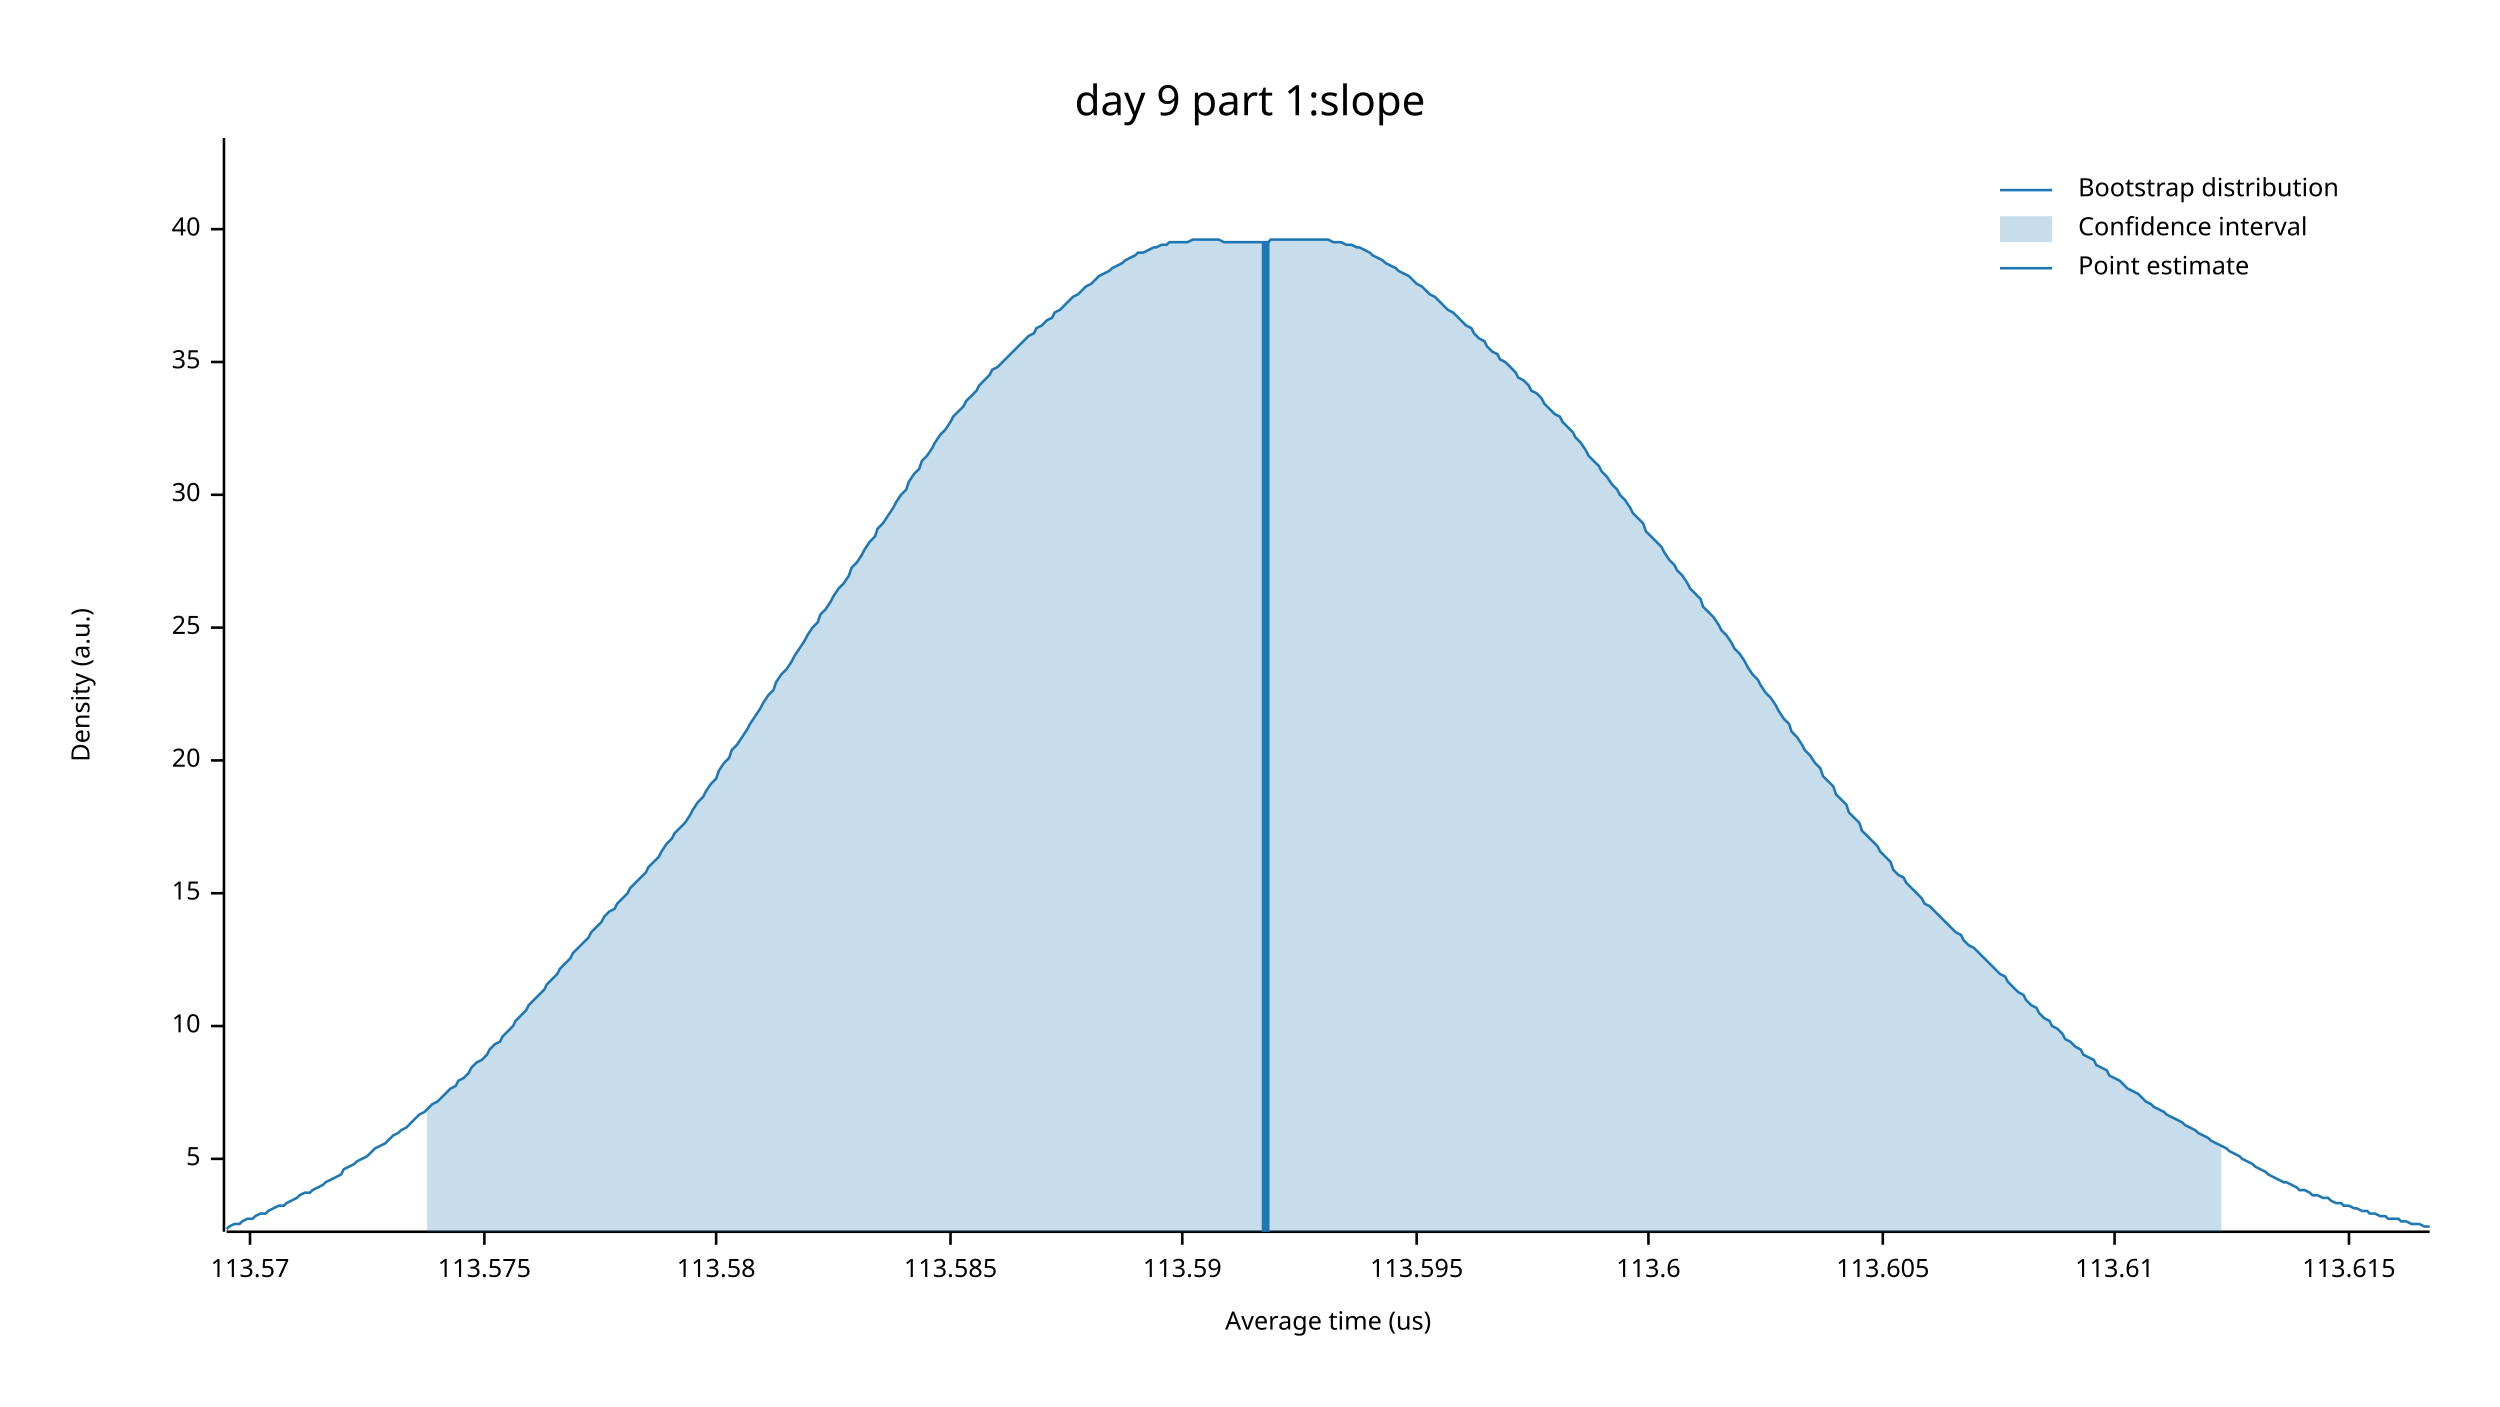
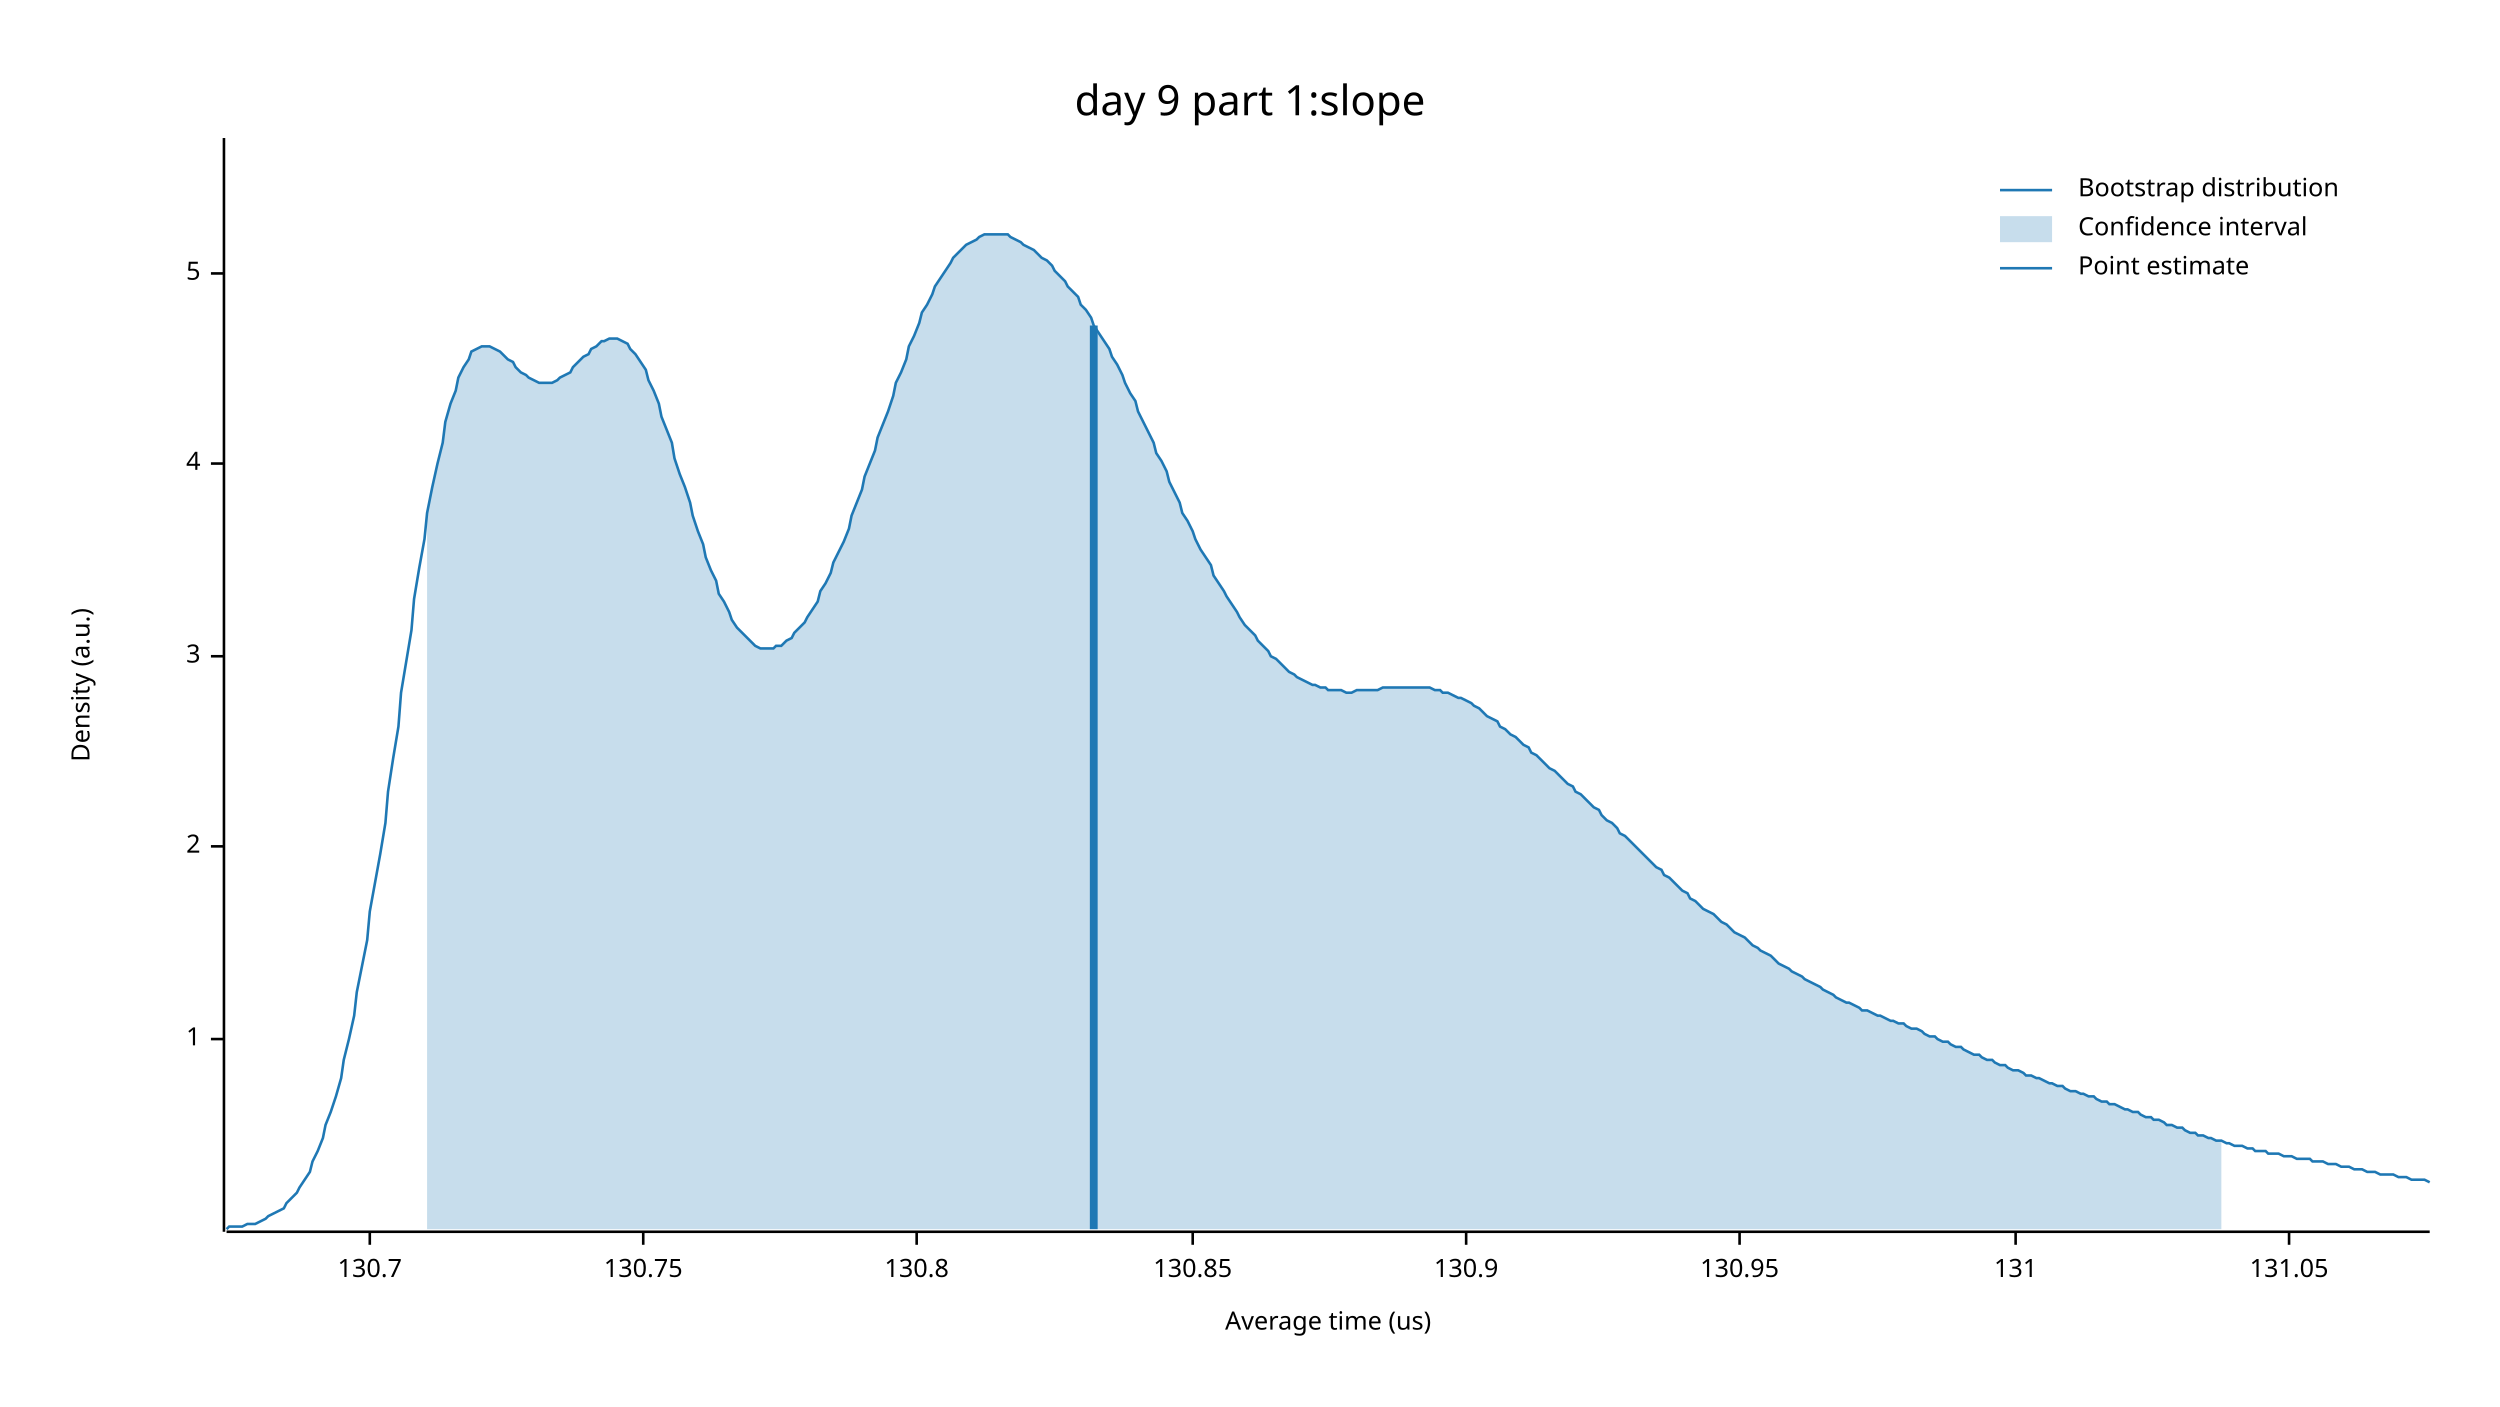
<svg xmlns="http://www.w3.org/2000/svg" width="960" height="540" viewBox="0 0 960 540">
  <text x="480" y="32" dy="0.76em" text-anchor="middle" font-family="sans-serif" font-size="16.129" opacity="1" fill="#000000">
day 9 part 1:slope
</text>
  <text x="27" y="263" dy="0.76em" text-anchor="middle" font-family="sans-serif" font-size="9.677" opacity="1" fill="#000000" transform="rotate(270, 27, 263)">
Density (a.u.)
</text>
  <text x="510" y="513" dy="-0.5ex" text-anchor="middle" font-family="sans-serif" font-size="9.677" opacity="1" fill="#000000">
Average time (us)
</text>
  <polyline fill="none" opacity="1" stroke="#000000" stroke-width="1" points="86,53 86,473 " />
-   <text x="77" y="445" dy="0.5ex" text-anchor="end" font-family="sans-serif" font-size="9.677" opacity="1" fill="#000000">
+   <text x="77" y="399" dy="0.5ex" text-anchor="end" font-family="sans-serif" font-size="9.677" opacity="1" fill="#000000">
+ 1
+ </text>
+   <polyline fill="none" opacity="1" stroke="#000000" stroke-width="1" points="81,399 86,399 " />
+   <text x="77" y="325" dy="0.5ex" text-anchor="end" font-family="sans-serif" font-size="9.677" opacity="1" fill="#000000">
+ 2
+ </text>
+   <polyline fill="none" opacity="1" stroke="#000000" stroke-width="1" points="81,325 86,325 " />
+   <text x="77" y="252" dy="0.5ex" text-anchor="end" font-family="sans-serif" font-size="9.677" opacity="1" fill="#000000">
+ 3
+ </text>
+   <polyline fill="none" opacity="1" stroke="#000000" stroke-width="1" points="81,252 86,252 " />
+   <text x="77" y="178" dy="0.5ex" text-anchor="end" font-family="sans-serif" font-size="9.677" opacity="1" fill="#000000">
+ 4
+ </text>
+   <polyline fill="none" opacity="1" stroke="#000000" stroke-width="1" points="81,178 86,178 " />
+   <text x="77" y="105" dy="0.5ex" text-anchor="end" font-family="sans-serif" font-size="9.677" opacity="1" fill="#000000">
5
</text>
-   <polyline fill="none" opacity="1" stroke="#000000" stroke-width="1" points="81,445 86,445 " />
-   <text x="77" y="394" dy="0.5ex" text-anchor="end" font-family="sans-serif" font-size="9.677" opacity="1" fill="#000000">
- 10
+   <polyline fill="none" opacity="1" stroke="#000000" stroke-width="1" points="81,105 86,105 " />
+   <polyline fill="none" opacity="1" stroke="#000000" stroke-width="1" points="87,473 933,473 " />
+   <text x="142" y="483" dy="0.76em" text-anchor="middle" font-family="sans-serif" font-size="9.677" opacity="1" fill="#000000">
+ 130.7
</text>
-   <polyline fill="none" opacity="1" stroke="#000000" stroke-width="1" points="81,394 86,394 " />
-   <text x="77" y="343" dy="0.5ex" text-anchor="end" font-family="sans-serif" font-size="9.677" opacity="1" fill="#000000">
- 15
+   <polyline fill="none" opacity="1" stroke="#000000" stroke-width="1" points="142,473 142,478 " />
+   <text x="247" y="483" dy="0.76em" text-anchor="middle" font-family="sans-serif" font-size="9.677" opacity="1" fill="#000000">
+ 130.75
</text>
-   <polyline fill="none" opacity="1" stroke="#000000" stroke-width="1" points="81,343 86,343 " />
-   <text x="77" y="292" dy="0.5ex" text-anchor="end" font-family="sans-serif" font-size="9.677" opacity="1" fill="#000000">
- 20
+   <polyline fill="none" opacity="1" stroke="#000000" stroke-width="1" points="247,473 247,478 " />
+   <text x="352" y="483" dy="0.76em" text-anchor="middle" font-family="sans-serif" font-size="9.677" opacity="1" fill="#000000">
+ 130.8
</text>
-   <polyline fill="none" opacity="1" stroke="#000000" stroke-width="1" points="81,292 86,292 " />
-   <text x="77" y="241" dy="0.5ex" text-anchor="end" font-family="sans-serif" font-size="9.677" opacity="1" fill="#000000">
- 25
+   <polyline fill="none" opacity="1" stroke="#000000" stroke-width="1" points="352,473 352,478 " />
+   <text x="458" y="483" dy="0.76em" text-anchor="middle" font-family="sans-serif" font-size="9.677" opacity="1" fill="#000000">
+ 130.85
</text>
-   <polyline fill="none" opacity="1" stroke="#000000" stroke-width="1" points="81,241 86,241 " />
-   <text x="77" y="190" dy="0.5ex" text-anchor="end" font-family="sans-serif" font-size="9.677" opacity="1" fill="#000000">
- 30
+   <polyline fill="none" opacity="1" stroke="#000000" stroke-width="1" points="458,473 458,478 " />
+   <text x="563" y="483" dy="0.76em" text-anchor="middle" font-family="sans-serif" font-size="9.677" opacity="1" fill="#000000">
+ 130.9
</text>
-   <polyline fill="none" opacity="1" stroke="#000000" stroke-width="1" points="81,190 86,190 " />
-   <text x="77" y="139" dy="0.5ex" text-anchor="end" font-family="sans-serif" font-size="9.677" opacity="1" fill="#000000">
- 35
+   <polyline fill="none" opacity="1" stroke="#000000" stroke-width="1" points="563,473 563,478 " />
+   <text x="668" y="483" dy="0.76em" text-anchor="middle" font-family="sans-serif" font-size="9.677" opacity="1" fill="#000000">
+ 130.95
</text>
-   <polyline fill="none" opacity="1" stroke="#000000" stroke-width="1" points="81,139 86,139 " />
-   <text x="77" y="88" dy="0.5ex" text-anchor="end" font-family="sans-serif" font-size="9.677" opacity="1" fill="#000000">
- 40
+   <polyline fill="none" opacity="1" stroke="#000000" stroke-width="1" points="668,473 668,478 " />
+   <text x="774" y="483" dy="0.76em" text-anchor="middle" font-family="sans-serif" font-size="9.677" opacity="1" fill="#000000">
+ 131
</text>
-   <polyline fill="none" opacity="1" stroke="#000000" stroke-width="1" points="81,88 86,88 " />
-   <polyline fill="none" opacity="1" stroke="#000000" stroke-width="1" points="87,473 933,473 " />
-   <text x="96" y="483" dy="0.76em" text-anchor="middle" font-family="sans-serif" font-size="9.677" opacity="1" fill="#000000">
- 113.57
+   <polyline fill="none" opacity="1" stroke="#000000" stroke-width="1" points="774,473 774,478 " />
+   <text x="879" y="483" dy="0.76em" text-anchor="middle" font-family="sans-serif" font-size="9.677" opacity="1" fill="#000000">
+ 131.05
</text>
-   <polyline fill="none" opacity="1" stroke="#000000" stroke-width="1" points="96,473 96,478 " />
-   <text x="186" y="483" dy="0.76em" text-anchor="middle" font-family="sans-serif" font-size="9.677" opacity="1" fill="#000000">
- 113.575
- </text>
-   <polyline fill="none" opacity="1" stroke="#000000" stroke-width="1" points="186,473 186,478 " />
-   <text x="275" y="483" dy="0.76em" text-anchor="middle" font-family="sans-serif" font-size="9.677" opacity="1" fill="#000000">
- 113.58
- </text>
-   <polyline fill="none" opacity="1" stroke="#000000" stroke-width="1" points="275,473 275,478 " />
-   <text x="365" y="483" dy="0.76em" text-anchor="middle" font-family="sans-serif" font-size="9.677" opacity="1" fill="#000000">
- 113.585
- </text>
-   <polyline fill="none" opacity="1" stroke="#000000" stroke-width="1" points="365,473 365,478 " />
-   <text x="454" y="483" dy="0.76em" text-anchor="middle" font-family="sans-serif" font-size="9.677" opacity="1" fill="#000000">
- 113.59
- </text>
-   <polyline fill="none" opacity="1" stroke="#000000" stroke-width="1" points="454,473 454,478 " />
-   <text x="544" y="483" dy="0.76em" text-anchor="middle" font-family="sans-serif" font-size="9.677" opacity="1" fill="#000000">
- 113.595
- </text>
-   <polyline fill="none" opacity="1" stroke="#000000" stroke-width="1" points="544,473 544,478 " />
-   <text x="633" y="483" dy="0.76em" text-anchor="middle" font-family="sans-serif" font-size="9.677" opacity="1" fill="#000000">
- 113.6
- </text>
-   <polyline fill="none" opacity="1" stroke="#000000" stroke-width="1" points="633,473 633,478 " />
-   <text x="723" y="483" dy="0.76em" text-anchor="middle" font-family="sans-serif" font-size="9.677" opacity="1" fill="#000000">
- 113.605
- </text>
-   <polyline fill="none" opacity="1" stroke="#000000" stroke-width="1" points="723,473 723,478 " />
-   <text x="812" y="483" dy="0.76em" text-anchor="middle" font-family="sans-serif" font-size="9.677" opacity="1" fill="#000000">
- 113.61
- </text>
-   <polyline fill="none" opacity="1" stroke="#000000" stroke-width="1" points="812,473 812,478 " />
-   <text x="902" y="483" dy="0.76em" text-anchor="middle" font-family="sans-serif" font-size="9.677" opacity="1" fill="#000000">
- 113.615
- </text>
-   <polyline fill="none" opacity="1" stroke="#000000" stroke-width="1" points="902,473 902,478 " />
-   <polyline fill="none" opacity="1" stroke="#1F78B4" stroke-width="1" points="87,472 88,471 90,470 92,470 93,469 95,468 97,468 98,467 100,466 102,466 103,465 105,464 107,463 109,463 110,462 112,461 114,460 115,459 117,458 119,458 120,457 122,456 124,455 125,454 127,453 129,452 131,451 132,449 134,448 136,447 137,446 139,445 141,444 142,443 144,441 146,440 148,439 149,438 151,436 153,435 154,434 156,433 158,431 159,430 161,428 163,427 164,426 166,424 168,423 170,421 171,420 173,418 175,417 176,415 178,414 180,412 181,410 183,408 185,407 187,405 188,403 190,401 192,400 193,398 195,396 197,394 198,392 200,390 202,388 203,386 205,384 207,382 209,380 210,378 212,376 214,374 215,372 217,370 219,368 220,366 222,364 224,362 226,360 227,358 229,356 231,354 232,352 234,350 236,349 237,347 239,345 241,343 242,341 244,339 246,337 248,335 249,333 251,331 253,329 254,327 256,324 258,322 259,320 261,318 263,316 265,313 266,311 268,308 270,306 271,304 273,301 275,299 276,296 278,293 280,291 281,288 283,286 285,283 287,280 288,278 290,275 292,272 293,270 295,267 297,265 298,262 300,259 302,257 304,254 305,252 307,249 309,246 310,244 312,241 314,239 315,236 317,234 319,231 320,229 322,226 324,224 326,221 327,218 329,216 331,213 332,211 334,208 336,206 337,203 339,201 341,198 343,195 344,193 346,190 348,188 349,185 351,182 353,180 354,177 356,175 358,172 359,170 361,167 363,165 365,162 366,160 368,158 370,156 371,154 373,152 375,150 376,148 378,146 380,144 381,142 383,141 385,139 387,137 388,136 390,134 392,132 393,131 395,129 397,128 398,126 400,125 402,123 404,122 405,120 407,119 409,117 410,116 412,114 414,113 415,112 417,110 419,109 420,108 422,106 424,105 426,104 427,103 429,102 431,101 432,100 434,99 436,98 437,97 439,97 441,96 443,95 444,95 446,94 448,94 449,93 451,93 453,93 454,93 456,93 458,92 459,92 461,92 463,92 465,92 466,92 468,92 470,93 471,93 473,93 475,93 476,93 478,93 480,93 482,93 483,93 485,93 487,93 488,92 490,92 492,92 493,92 495,92 497,92 498,92 500,92 502,92 504,92 505,92 507,92 509,92 510,92 512,93 514,93 515,93 517,94 519,94 521,95 522,95 524,96 526,97 527,98 529,99 531,100 532,101 534,102 536,103 537,104 539,105 541,106 543,108 544,109 546,110 548,112 549,113 551,114 553,116 554,117 556,119 558,120 560,122 561,123 563,125 565,126 566,128 568,130 570,131 571,133 573,135 575,136 576,138 578,139 580,141 582,143 583,145 585,146 587,148 588,150 590,151 592,153 593,155 595,157 597,159 599,160 600,162 602,164 604,166 605,168 607,170 609,173 610,175 612,177 614,179 615,181 617,183 619,186 621,188 622,190 624,192 626,195 627,197 629,199 631,201 632,204 634,206 636,208 638,210 639,212 641,215 643,217 644,219 646,221 648,224 649,226 651,228 653,230 654,233 656,235 658,237 660,240 661,242 663,244 665,247 666,249 668,251 670,254 671,256 673,259 675,261 676,263 678,266 680,268 682,271 683,273 685,276 687,278 688,281 690,283 692,286 693,288 695,290 697,293 699,295 700,298 702,300 704,302 705,305 707,307 709,309 710,312 712,314 714,316 715,319 717,321 719,323 721,325 722,327 724,329 726,331 727,334 729,336 731,337 732,339 734,341 736,343 738,345 739,347 741,348 743,350 744,351 746,353 748,355 749,356 751,358 753,359 754,361 756,363 758,364 760,366 761,367 763,369 765,371 766,372 768,374 770,375 771,377 773,379 775,381 777,382 778,384 780,386 782,387 783,389 785,391 787,392 788,394 790,395 792,397 793,399 795,400 797,402 799,403 800,405 802,406 804,407 805,409 807,410 809,411 810,413 812,414 814,415 816,417 817,418 819,419 821,420 822,421 824,423 826,424 827,425 829,426 831,427 832,428 834,429 836,430 838,431 839,432 841,433 843,434 844,435 846,436 848,437 849,438 851,439 853,440 855,441 856,442 858,443 860,444 861,445 863,446 865,447 866,448 868,449 870,450 871,451 873,452 875,453 877,454 878,454 880,455 882,456 883,457 885,457 887,458 888,459 890,459 892,460 894,460 895,461 897,462 899,462 900,463 902,463 904,464 905,464 907,465 909,465 910,466 912,466 914,467 916,467 917,468 919,468 921,468 922,469 924,469 926,470 927,470 929,470 931,471 933,471 " />
-   <polygon opacity="0.25" fill="#1F78B4" points="164,426 166,424 168,423 170,421 171,420 173,418 175,417 176,415 178,414 180,412 181,410 183,408 185,407 187,405 188,403 190,401 192,400 193,398 195,396 197,394 198,392 200,390 202,388 203,386 205,384 207,382 209,380 210,378 212,376 214,374 215,372 217,370 219,368 220,366 222,364 224,362 226,360 227,358 229,356 231,354 232,352 234,350 236,349 237,347 239,345 241,343 242,341 244,339 246,337 248,335 249,333 251,331 253,329 254,327 256,324 258,322 259,320 261,318 263,316 265,313 266,311 268,308 270,306 271,304 273,301 275,299 276,296 278,293 280,291 281,288 283,286 285,283 287,280 288,278 290,275 292,272 293,270 295,267 297,265 298,262 300,259 302,257 304,254 305,252 307,249 309,246 310,244 312,241 314,239 315,236 317,234 319,231 320,229 322,226 324,224 326,221 327,218 329,216 331,213 332,211 334,208 336,206 337,203 339,201 341,198 343,195 344,193 346,190 348,188 349,185 351,182 353,180 354,177 356,175 358,172 359,170 361,167 363,165 365,162 366,160 368,158 370,156 371,154 373,152 375,150 376,148 378,146 380,144 381,142 383,141 385,139 387,137 388,136 390,134 392,132 393,131 395,129 397,128 398,126 400,125 402,123 404,122 405,120 407,119 409,117 410,116 412,114 414,113 415,112 417,110 419,109 420,108 422,106 424,105 426,104 427,103 429,102 431,101 432,100 434,99 436,98 437,97 439,97 441,96 443,95 444,95 446,94 448,94 449,93 451,93 453,93 454,93 456,93 458,92 459,92 461,92 463,92 465,92 466,92 468,92 470,93 471,93 473,93 475,93 476,93 478,93 480,93 482,93 483,93 485,93 487,93 488,92 490,92 492,92 493,92 495,92 497,92 498,92 500,92 502,92 504,92 505,92 507,92 509,92 510,92 512,93 514,93 515,93 517,94 519,94 521,95 522,95 524,96 526,97 527,98 529,99 531,100 532,101 534,102 536,103 537,104 539,105 541,106 543,108 544,109 546,110 548,112 549,113 551,114 553,116 554,117 556,119 558,120 560,122 561,123 563,125 565,126 566,128 568,130 570,131 571,133 573,135 575,136 576,138 578,139 580,141 582,143 583,145 585,146 587,148 588,150 590,151 592,153 593,155 595,157 597,159 599,160 600,162 602,164 604,166 605,168 607,170 609,173 610,175 612,177 614,179 615,181 617,183 619,186 621,188 622,190 624,192 626,195 627,197 629,199 631,201 632,204 634,206 636,208 638,210 639,212 641,215 643,217 644,219 646,221 648,224 649,226 651,228 653,230 654,233 656,235 658,237 660,240 661,242 663,244 665,247 666,249 668,251 670,254 671,256 673,259 675,261 676,263 678,266 680,268 682,271 683,273 685,276 687,278 688,281 690,283 692,286 693,288 695,290 697,293 699,295 700,298 702,300 704,302 705,305 707,307 709,309 710,312 712,314 714,316 715,319 717,321 719,323 721,325 722,327 724,329 726,331 727,334 729,336 731,337 732,339 734,341 736,343 738,345 739,347 741,348 743,350 744,351 746,353 748,355 749,356 751,358 753,359 754,361 756,363 758,364 760,366 761,367 763,369 765,371 766,372 768,374 770,375 771,377 773,379 775,381 777,382 778,384 780,386 782,387 783,389 785,391 787,392 788,394 790,395 792,397 793,399 795,400 797,402 799,403 800,405 802,406 804,407 805,409 807,410 809,411 810,413 812,414 814,415 816,417 817,418 819,419 821,420 822,421 824,423 826,424 827,425 829,426 831,427 832,428 834,429 836,430 838,431 839,432 841,433 843,434 844,435 846,436 848,437 849,438 851,439 853,440 853,473 164,473 " />
-   <polyline fill="none" opacity="1" stroke="#1F78B4" stroke-width="3" points="486,473 486,93 " />
+   <polyline fill="none" opacity="1" stroke="#000000" stroke-width="1" points="879,473 879,478 " />
+   <polyline fill="none" opacity="1" stroke="#1F78B4" stroke-width="1" points="87,472 88,471 90,471 92,471 93,471 95,470 97,470 98,470 100,469 102,468 103,467 105,466 107,465 109,464 110,462 112,460 114,458 115,456 117,453 119,450 120,446 122,442 124,437 125,432 127,427 129,421 131,414 132,407 134,399 136,390 137,381 139,371 141,361 142,350 144,339 146,328 148,316 149,304 151,291 153,279 154,266 156,254 158,242 159,230 161,218 163,207 164,197 166,187 168,178 170,170 171,162 173,155 175,150 176,145 178,141 180,138 181,135 183,134 185,133 187,133 188,133 190,134 192,135 193,136 195,138 197,139 198,141 200,143 202,144 203,145 205,146 207,147 209,147 210,147 212,147 214,146 215,145 217,144 219,143 220,141 222,139 224,137 226,136 227,134 229,133 231,131 232,131 234,130 236,130 237,130 239,131 241,132 242,134 244,136 246,139 248,142 249,146 251,150 253,155 254,160 256,165 258,170 259,176 261,182 263,187 265,193 266,198 268,204 270,209 271,214 273,219 275,223 276,228 278,231 280,235 281,238 283,241 285,243 287,245 288,246 290,248 292,249 293,249 295,249 297,249 298,248 300,248 302,246 304,245 305,243 307,241 309,239 310,237 312,234 314,231 315,227 317,224 319,220 320,216 322,212 324,208 326,203 327,198 329,193 331,188 332,183 334,178 336,173 337,168 339,163 341,158 343,152 344,147 346,143 348,138 349,133 351,129 353,124 354,120 356,117 358,113 359,110 361,107 363,104 365,101 366,99 368,97 370,95 371,94 373,93 375,92 376,91 378,90 380,90 381,90 383,90 385,90 387,90 388,91 390,92 392,93 393,94 395,95 397,96 398,97 400,99 402,100 404,102 405,104 407,106 409,108 410,110 412,112 414,114 415,117 417,119 419,122 420,125 422,128 424,131 426,134 427,137 429,140 431,144 432,147 434,151 436,154 437,158 439,162 441,166 443,170 444,174 446,177 448,181 449,185 451,189 453,193 454,197 456,200 458,204 459,207 461,211 463,214 465,217 466,221 468,224 470,227 471,229 473,232 475,235 476,237 478,240 480,242 482,244 483,246 485,248 487,250 488,252 490,253 492,255 493,256 495,258 497,259 498,260 500,261 502,262 504,263 505,263 507,264 509,264 510,265 512,265 514,265 515,265 517,266 519,266 521,265 522,265 524,265 526,265 527,265 529,265 531,264 532,264 534,264 536,264 537,264 539,264 541,264 543,264 544,264 546,264 548,264 549,264 551,265 553,265 554,266 556,266 558,267 560,268 561,268 563,269 565,270 566,271 568,272 570,274 571,275 573,276 575,277 576,279 578,280 580,282 582,283 583,284 585,286 587,287 588,289 590,290 592,292 593,293 595,295 597,296 599,298 600,299 602,301 604,302 605,304 607,305 609,307 610,308 612,310 614,311 615,313 617,315 619,316 621,318 622,320 624,321 626,323 627,324 629,326 631,328 632,329 634,331 636,333 638,334 639,336 641,337 643,339 644,340 646,342 648,343 649,345 651,346 653,348 654,349 656,350 658,351 660,353 661,354 663,355 665,357 666,358 668,359 670,360 671,361 673,363 675,364 676,365 678,366 680,367 682,369 683,370 685,371 687,372 688,373 690,374 692,375 693,376 695,377 697,378 699,379 700,380 702,381 704,382 705,383 707,384 709,385 710,385 712,386 714,387 715,388 717,388 719,389 721,390 722,390 724,391 726,392 727,392 729,393 731,393 732,394 734,395 736,395 738,396 739,397 741,398 743,398 744,399 746,400 748,400 749,401 751,402 753,402 754,403 756,404 758,405 760,405 761,406 763,407 765,407 766,408 768,409 770,409 771,410 773,411 775,411 777,412 778,413 780,413 782,414 783,414 785,415 787,416 788,416 790,417 792,417 793,418 795,419 797,419 799,420 800,420 802,421 804,421 805,422 807,423 809,423 810,424 812,424 814,425 816,426 817,426 819,427 821,427 822,428 824,429 826,429 827,430 829,430 831,431 832,432 834,432 836,433 838,433 839,434 841,435 843,435 844,436 846,436 848,437 849,437 851,438 853,438 855,439 856,439 858,440 860,440 861,440 863,441 865,441 866,442 868,442 870,442 871,443 873,443 875,443 877,444 878,444 880,444 882,445 883,445 885,445 887,445 888,446 890,446 892,446 894,447 895,447 897,447 899,448 900,448 902,448 904,449 905,449 907,449 909,450 910,450 912,450 914,451 916,451 917,451 919,451 921,452 922,452 924,452 926,453 927,453 929,453 931,453 933,454 " />
+   <polygon opacity="0.25" fill="#1F78B4" points="164,197 166,187 168,178 170,170 171,162 173,155 175,150 176,145 178,141 180,138 181,135 183,134 185,133 187,133 188,133 190,134 192,135 193,136 195,138 197,139 198,141 200,143 202,144 203,145 205,146 207,147 209,147 210,147 212,147 214,146 215,145 217,144 219,143 220,141 222,139 224,137 226,136 227,134 229,133 231,131 232,131 234,130 236,130 237,130 239,131 241,132 242,134 244,136 246,139 248,142 249,146 251,150 253,155 254,160 256,165 258,170 259,176 261,182 263,187 265,193 266,198 268,204 270,209 271,214 273,219 275,223 276,228 278,231 280,235 281,238 283,241 285,243 287,245 288,246 290,248 292,249 293,249 295,249 297,249 298,248 300,248 302,246 304,245 305,243 307,241 309,239 310,237 312,234 314,231 315,227 317,224 319,220 320,216 322,212 324,208 326,203 327,198 329,193 331,188 332,183 334,178 336,173 337,168 339,163 341,158 343,152 344,147 346,143 348,138 349,133 351,129 353,124 354,120 356,117 358,113 359,110 361,107 363,104 365,101 366,99 368,97 370,95 371,94 373,93 375,92 376,91 378,90 380,90 381,90 383,90 385,90 387,90 388,91 390,92 392,93 393,94 395,95 397,96 398,97 400,99 402,100 404,102 405,104 407,106 409,108 410,110 412,112 414,114 415,117 417,119 419,122 420,125 422,128 424,131 426,134 427,137 429,140 431,144 432,147 434,151 436,154 437,158 439,162 441,166 443,170 444,174 446,177 448,181 449,185 451,189 453,193 454,197 456,200 458,204 459,207 461,211 463,214 465,217 466,221 468,224 470,227 471,229 473,232 475,235 476,237 478,240 480,242 482,244 483,246 485,248 487,250 488,252 490,253 492,255 493,256 495,258 497,259 498,260 500,261 502,262 504,263 505,263 507,264 509,264 510,265 512,265 514,265 515,265 517,266 519,266 521,265 522,265 524,265 526,265 527,265 529,265 531,264 532,264 534,264 536,264 537,264 539,264 541,264 543,264 544,264 546,264 548,264 549,264 551,265 553,265 554,266 556,266 558,267 560,268 561,268 563,269 565,270 566,271 568,272 570,274 571,275 573,276 575,277 576,279 578,280 580,282 582,283 583,284 585,286 587,287 588,289 590,290 592,292 593,293 595,295 597,296 599,298 600,299 602,301 604,302 605,304 607,305 609,307 610,308 612,310 614,311 615,313 617,315 619,316 621,318 622,320 624,321 626,323 627,324 629,326 631,328 632,329 634,331 636,333 638,334 639,336 641,337 643,339 644,340 646,342 648,343 649,345 651,346 653,348 654,349 656,350 658,351 660,353 661,354 663,355 665,357 666,358 668,359 670,360 671,361 673,363 675,364 676,365 678,366 680,367 682,369 683,370 685,371 687,372 688,373 690,374 692,375 693,376 695,377 697,378 699,379 700,380 702,381 704,382 705,383 707,384 709,385 710,385 712,386 714,387 715,388 717,388 719,389 721,390 722,390 724,391 726,392 727,392 729,393 731,393 732,394 734,395 736,395 738,396 739,397 741,398 743,398 744,399 746,400 748,400 749,401 751,402 753,402 754,403 756,404 758,405 760,405 761,406 763,407 765,407 766,408 768,409 770,409 771,410 773,411 775,411 777,412 778,413 780,413 782,414 783,414 785,415 787,416 788,416 790,417 792,417 793,418 795,419 797,419 799,420 800,420 802,421 804,421 805,422 807,423 809,423 810,424 812,424 814,425 816,426 817,426 819,427 821,427 822,428 824,429 826,429 827,430 829,430 831,431 832,432 834,432 836,433 838,433 839,434 841,435 843,435 844,436 846,436 848,437 849,437 851,438 853,438 853,472 164,472 " />
+   <polyline fill="none" opacity="1" stroke="#1F78B4" stroke-width="3" points="420,472 420,125 " />
  <text x="798" y="68" dy="0.76em" text-anchor="start" font-family="sans-serif" font-size="9.677" opacity="1" fill="#000000">
Bootstrap distribution
</text>
  <text x="798" y="83" dy="0.76em" text-anchor="start" font-family="sans-serif" font-size="9.677" opacity="1" fill="#000000">
Confidence interval
</text>
  <text x="798" y="98" dy="0.76em" text-anchor="start" font-family="sans-serif" font-size="9.677" opacity="1" fill="#000000">
Point estimate
</text>
  <polyline fill="none" opacity="1" stroke="#1F78B4" stroke-width="1" points="768,73 788,73 " />
  <rect x="768" y="83" width="20" height="10" opacity="0.25" fill="#1F78B4" stroke="none" />
  <polyline fill="none" opacity="1" stroke="#1F78B4" stroke-width="1" points="768,103 788,103 " />
</svg>
